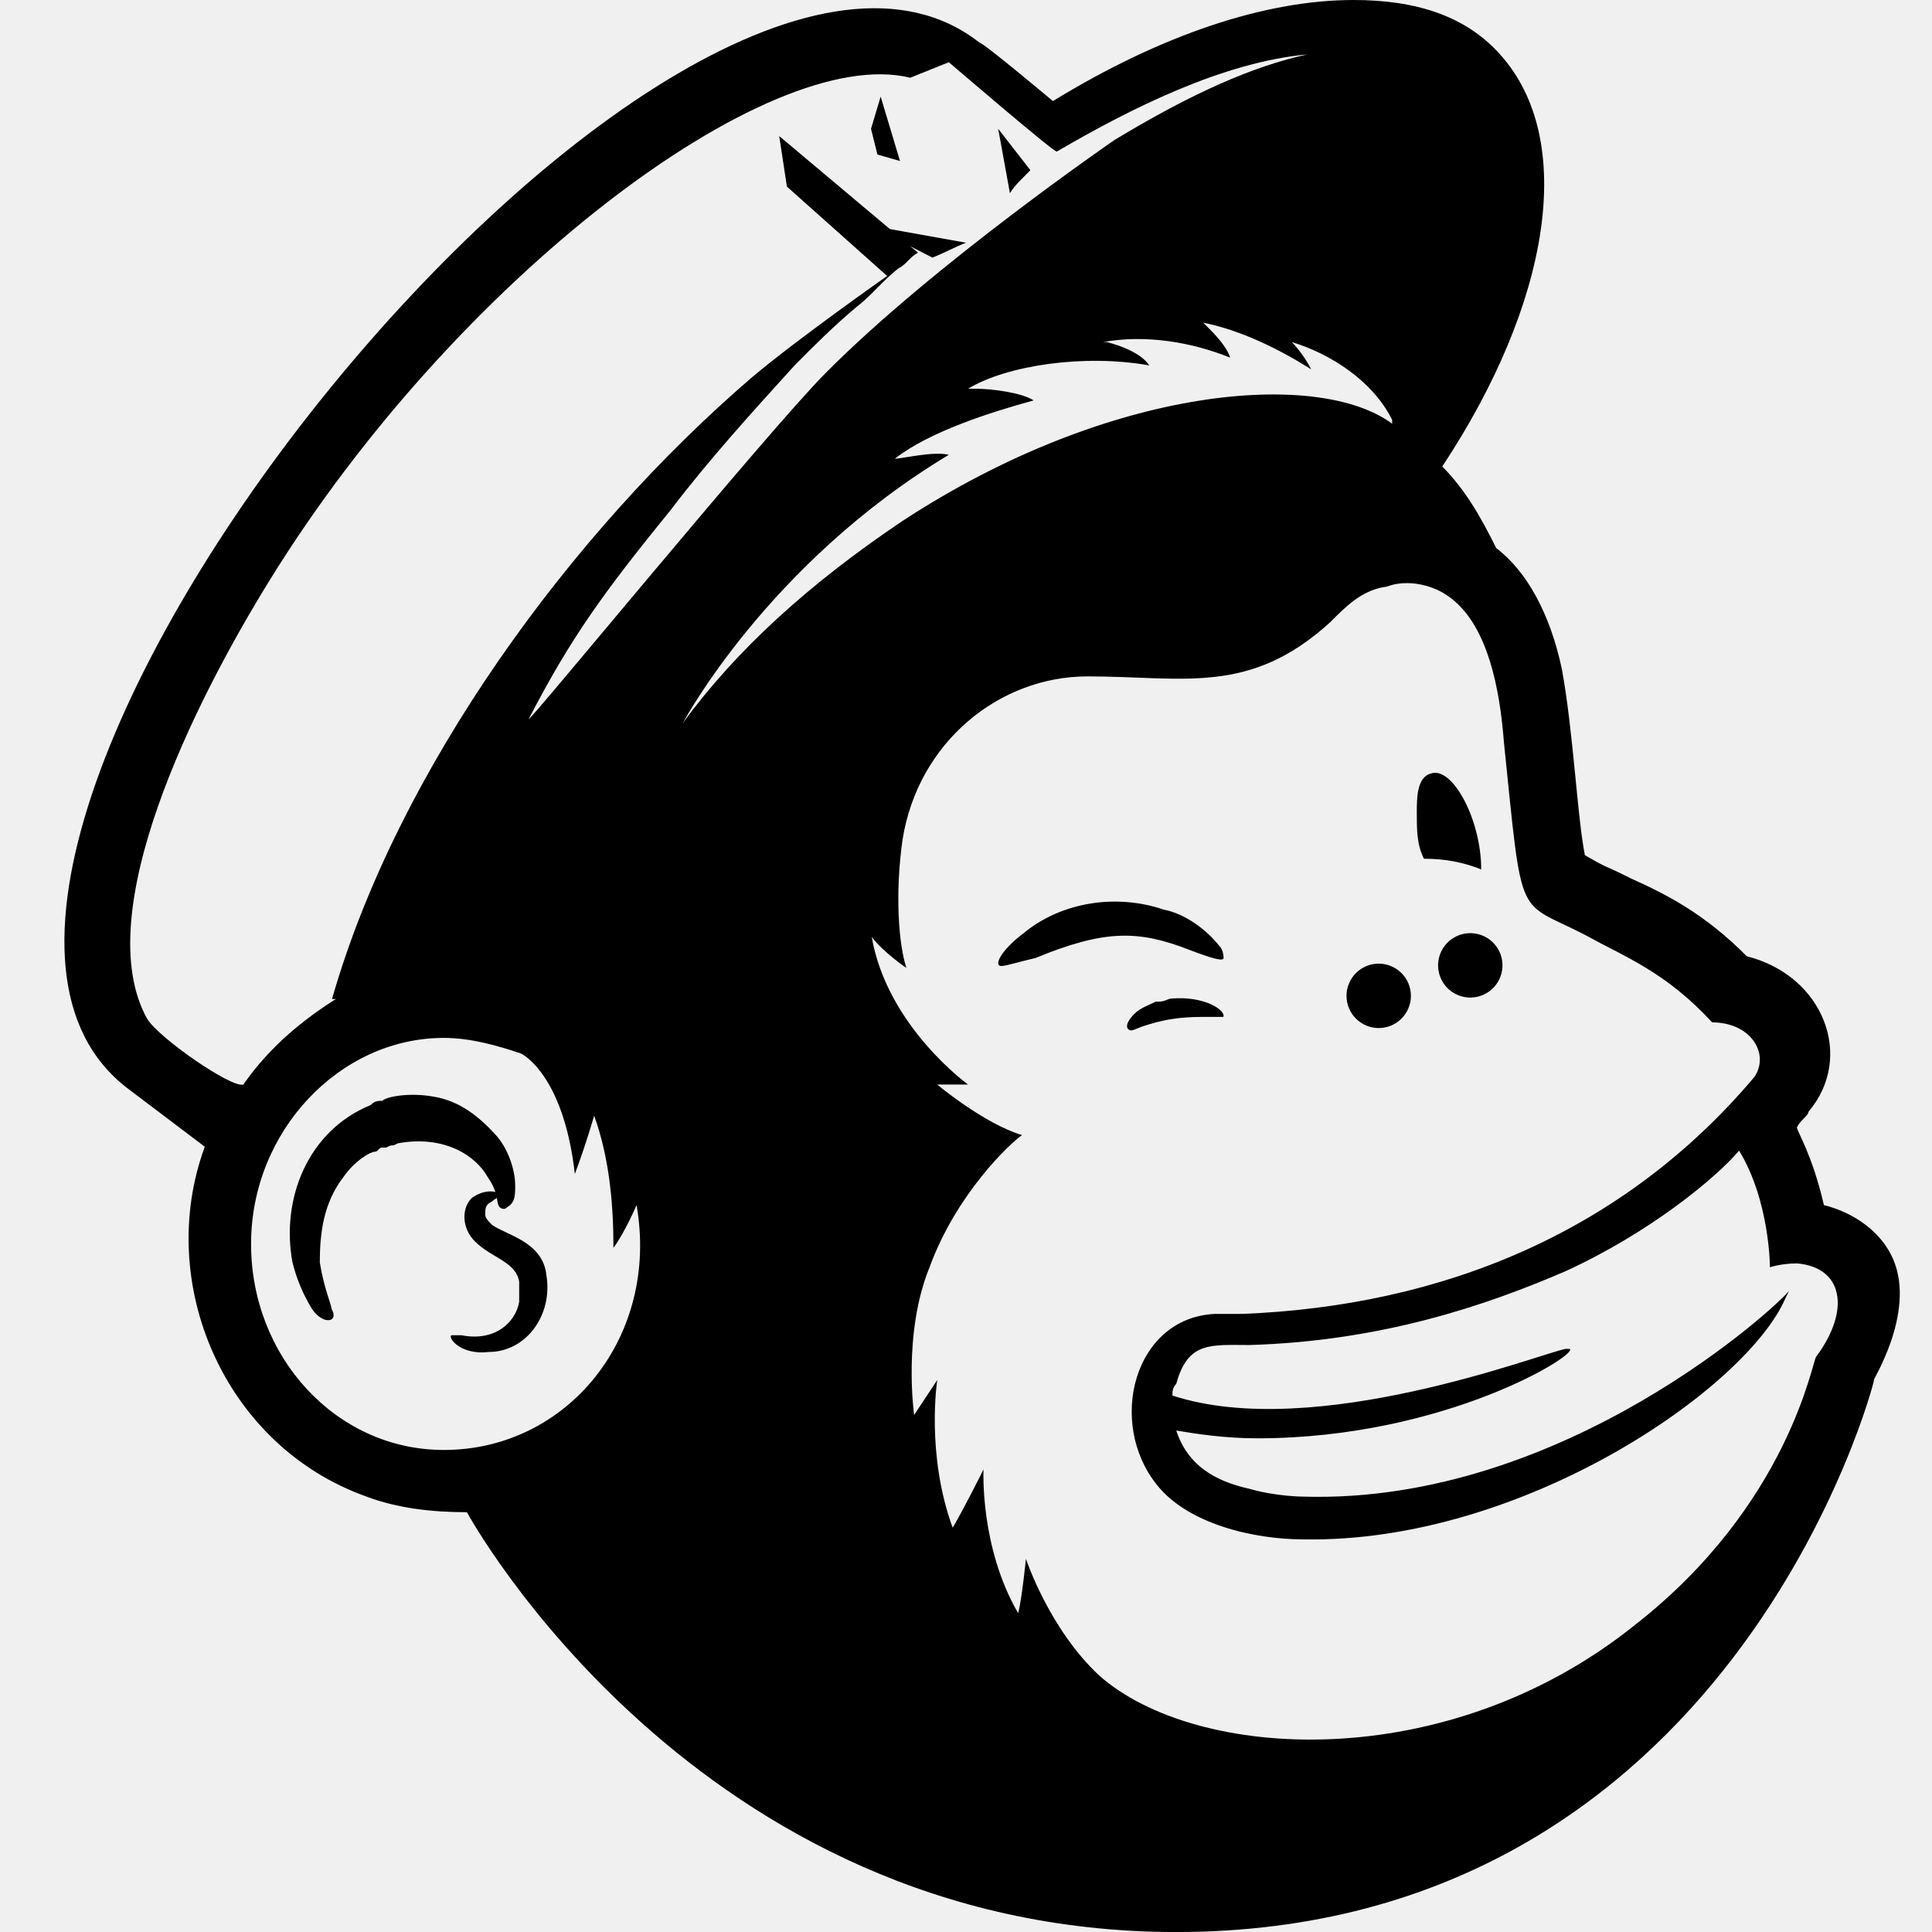
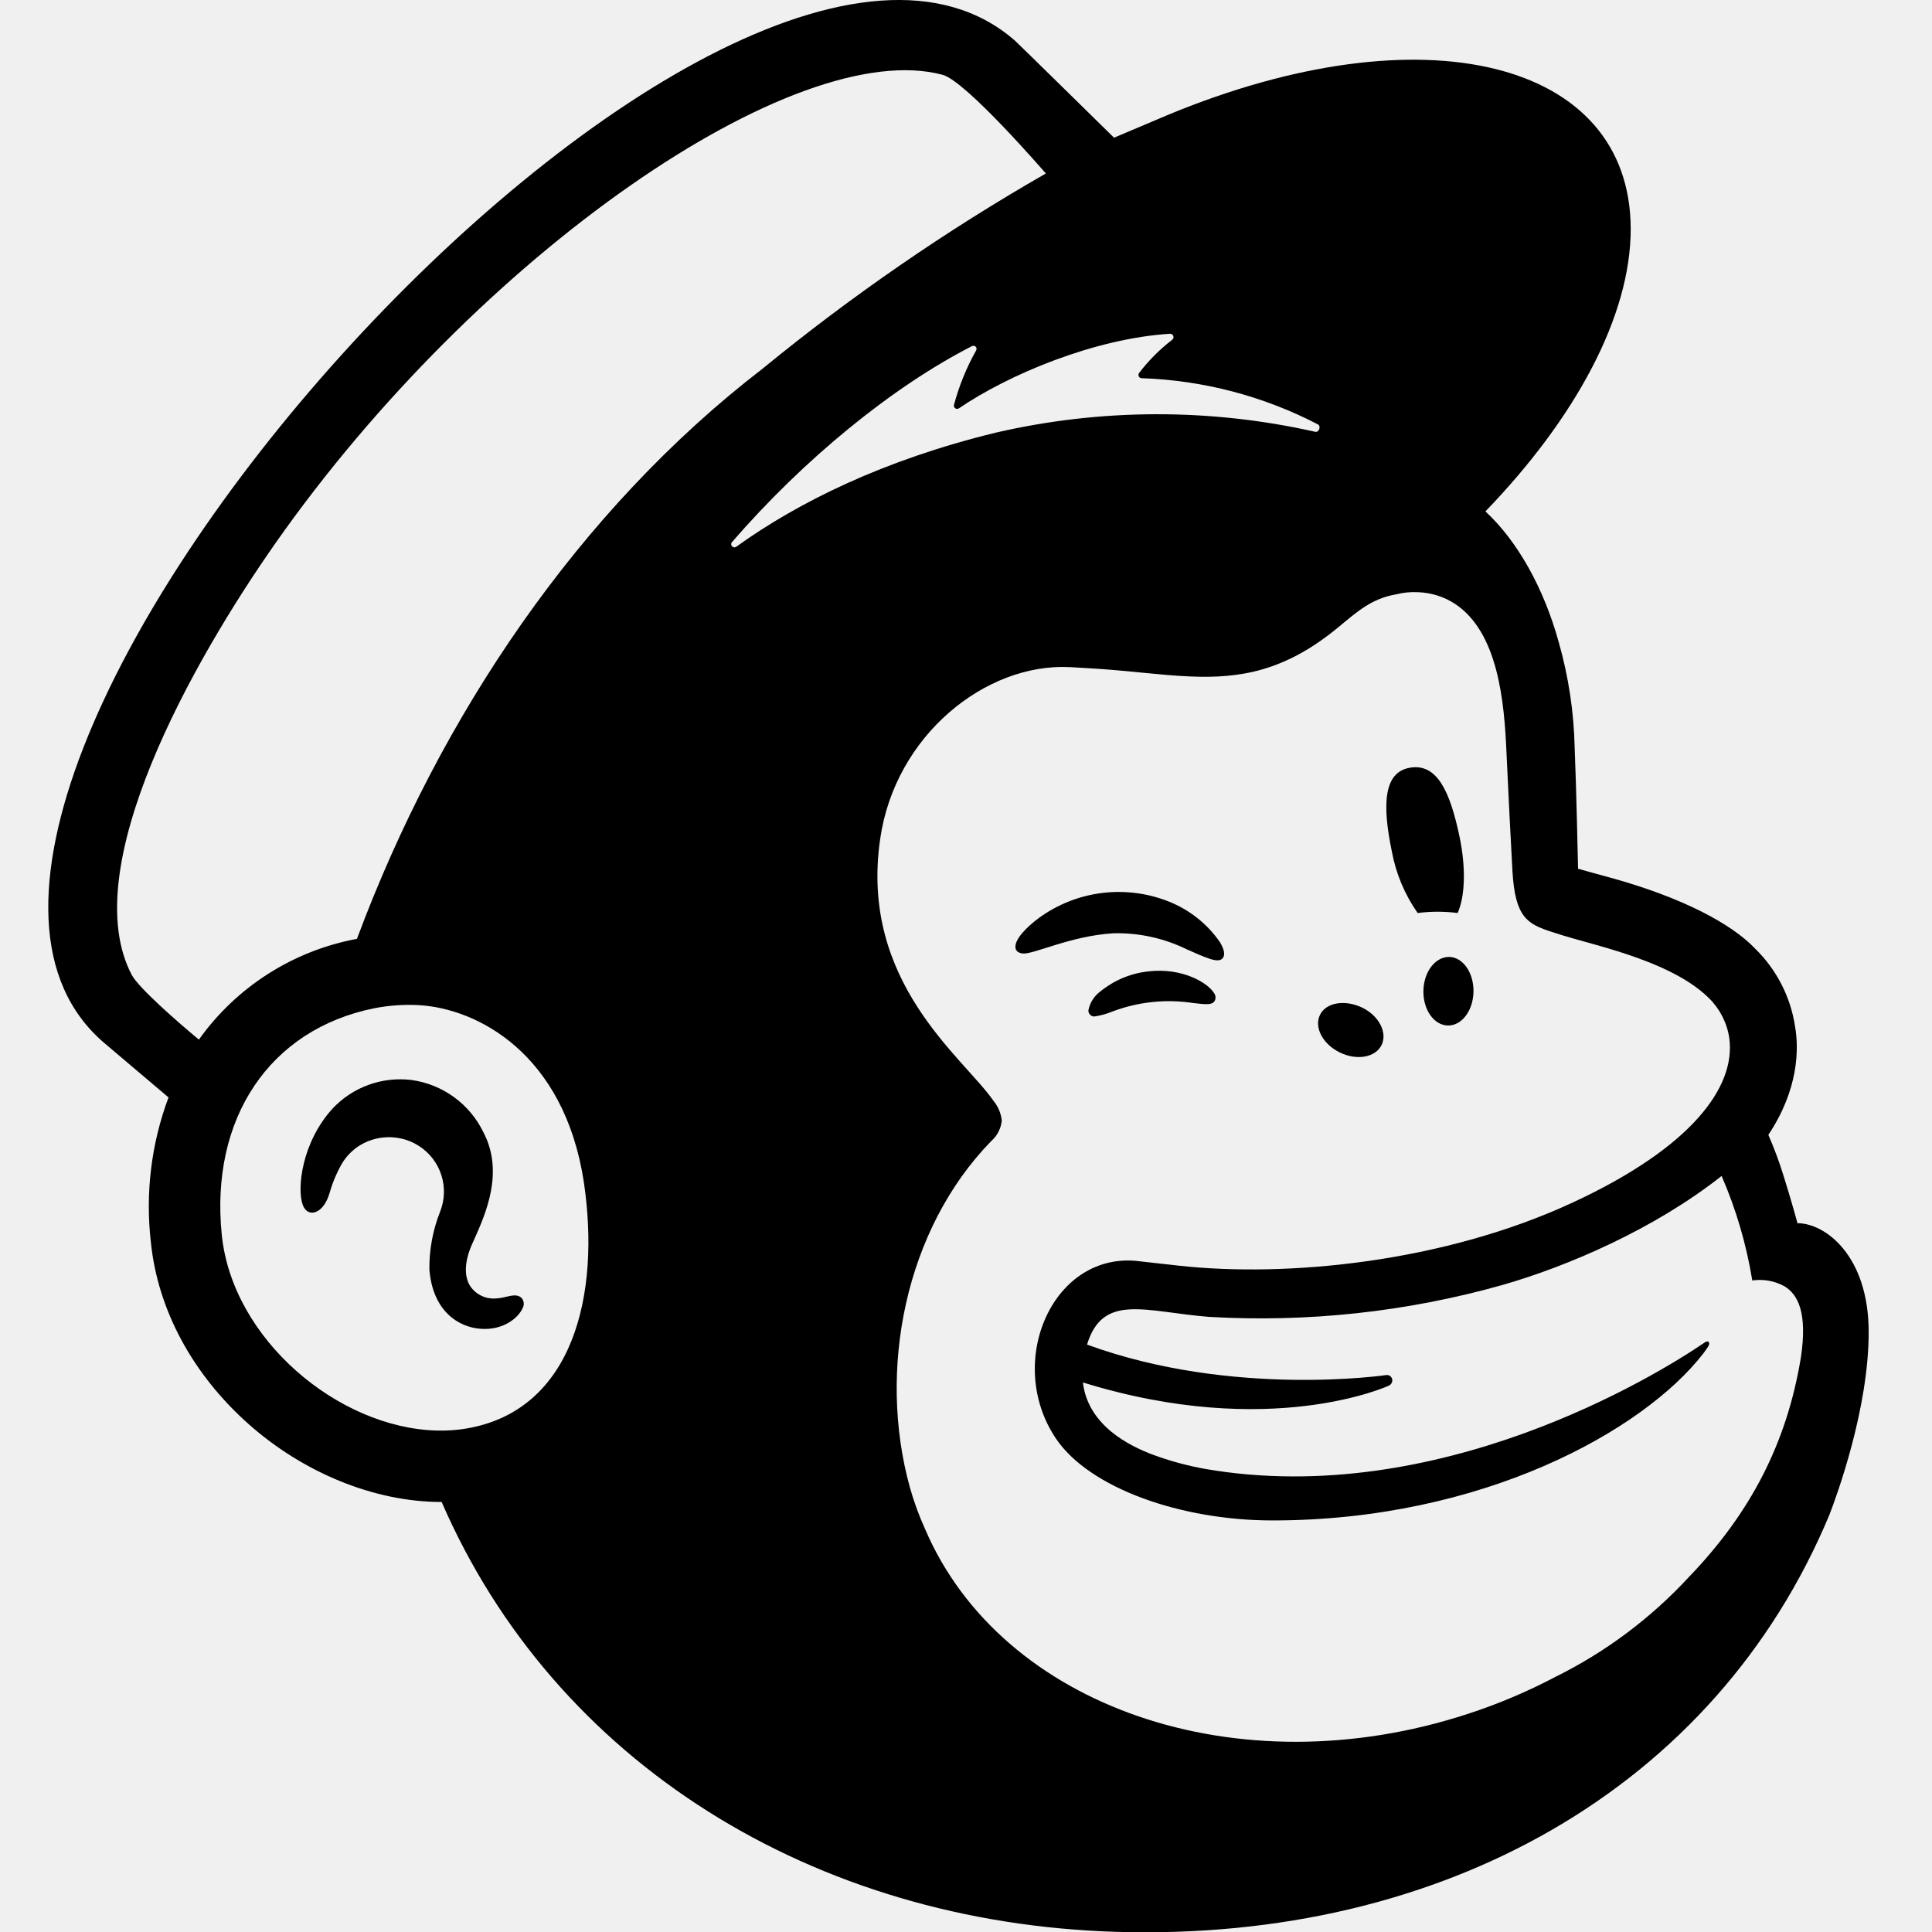
- <svg xmlns="http://www.w3.org/2000/svg" width="60" height="60">
-   <g transform="translate(2)">
-     <path d="M56.798 39.115c-.36-.845-1.197-1.449-2.155-1.69-.36-1.57-.838-2.294-.838-2.415.12-.241.359-.362.359-.483 1.437-1.69.479-4.225-1.915-4.829-1.317-1.328-2.515-1.931-3.592-2.414-.958-.483-.599-.242-1.437-.725-.24-1.207-.359-3.863-.718-5.794-.36-1.69-1.078-3.019-2.035-3.743-.48-.966-.958-1.81-1.676-2.535 3.352-5.07 4.19-10.14 1.795-12.797C43.51.483 41.953 0 40.037 0c-2.754 0-5.986 1.087-9.338 3.139 0 0-2.155-1.811-2.275-1.811C19.086-6.036-7.373 26.68 1.966 33.803l2.394 1.81c-1.556 4.227.6 9.297 5.028 10.867.958.362 2.036.483 3.113.483 0 0 7.064 13.038 22.029 13.038C51.77 60 56.2 42.978 56.2 42.857c-.12.12 1.316-2.052.598-3.742M2.564 31.63C.77 28.37 4.001 21.85 6.395 17.988 12.142 8.692 21.84 1.328 26.27 2.414l1.197-.482s3.233 2.776 3.352 2.776C33.093 3.38 35.966 1.932 38.6 1.69c-1.676.362-3.591 1.207-5.986 2.656 0 0-5.627 3.863-8.979 7.244-1.796 1.81-9.218 10.865-9.218 10.744 1.317-2.535 2.274-3.863 4.43-6.52 1.197-1.569 2.514-3.017 3.83-4.466.599-.604 1.198-1.207 1.916-1.81.479-.363.838-.846 1.317-1.208.24-.12.36-.362.599-.483l-4.31-3.622.239 1.57 3.113 2.776s-2.754 1.932-4.19 3.14c-5.627 4.828-11.015 12.192-13.05 19.315h.12c-.958.604-2.036 1.449-2.874 2.656-.359.12-2.634-1.449-2.993-2.052m9.219 13.4c-3.352 0-5.986-2.897-5.986-6.398s2.753-6.399 5.986-6.399c.838 0 1.676.242 2.394.483 0 0 1.317.604 1.676 3.743.36-.966.599-1.811.599-1.811.479 1.328.599 2.777.599 4.105.359-.483.718-1.328.718-1.328.718 4.104-2.155 7.605-5.986 7.605m7.423-22.575s2.633-4.95 8.26-8.33c-.479-.121-1.436.12-1.676.12 1.078-.845 2.993-1.448 4.31-1.81-.359-.242-1.317-.363-1.796-.363h-.24c1.198-.724 3.593-1.086 5.628-.724-.24-.362-.838-.604-1.317-.724h-.24.12c1.317-.242 2.754 0 3.95.483-.119-.363-.478-.725-.717-.966l-.12-.12c1.197.24 2.394.844 3.352 1.448a3.7 3.7 0 0 0-.599-.845c1.198.362 2.515 1.207 3.113 2.414v.121c-2.275-1.69-8.74-1.207-15.204 3.018-2.874 1.932-5.148 3.984-6.824 6.278m35.197 19.678c-.12.12-.838 4.587-5.626 8.33-5.867 4.708-13.649 4.225-16.642 1.57-1.556-1.45-2.274-3.623-2.274-3.623s-.12 1.208-.24 1.69c-1.197-2.052-1.077-4.466-1.077-4.466s-.599 1.207-.958 1.81c-.838-2.293-.479-4.587-.479-4.587l-.718 1.087s-.36-2.536.479-4.588c.838-2.294 2.514-3.863 2.873-4.104-1.197-.363-2.634-1.57-2.634-1.57h.958s-2.514-1.81-2.993-4.587c.359.482 1.077.965 1.077.965-.24-.724-.359-2.293-.12-3.984.48-3.018 2.994-5.07 5.747-5.07 2.993 0 5.029.604 7.543-1.69.479-.483.957-.966 1.676-1.087.12 0 .24-.12.718-.12.36 0 .838.12 1.197.362 1.317.845 1.676 3.018 1.796 4.587.599 5.795.36 4.83 2.634 6.037 1.077.603 2.394 1.086 3.831 2.656 1.197 0 1.796.965 1.317 1.69-4.07 4.829-9.697 7.122-15.923 7.364h-.838c-2.514.12-3.352 3.38-1.796 5.312.958 1.207 2.993 1.69 4.55 1.69 6.824.12 13.768-4.708 14.965-7.485l.12-.242c-.24.363-6.944 6.64-15.085 6.399 0 0-.838 0-1.676-.242-1.078-.241-1.916-.724-2.275-1.81.718.12 1.556.241 2.514.241 5.866 0 10.057-2.656 9.697-2.777h-.12c-.718.121-7.781 2.898-12.21 1.449 0-.12 0-.241.119-.362.359-1.328 1.077-1.207 2.275-1.207 4.07-.121 7.302-1.208 9.817-2.294 2.633-1.207 4.669-2.898 5.387-3.743.958 1.57.958 3.622.958 3.622s.359-.12.838-.12c1.437.12 1.676 1.448.598 2.897" />
-     <path d="m25.25 4.8.7.2-.6-2-.3 1zm4.75.486L29 4l.364 2c.181-.286.363-.429.636-.714m12.222 21.383c.667 0 1.222.11 1.778.331 0-1.545-.889-3.2-1.556-2.98-.444.11-.444.773-.444 1.214 0 .552 0 .993.222 1.435M28 7.538 25 7l1.957 1c.39-.154.652-.308 1.043-.462M34.939 29.5c.663.25 1.061.375 1.061.25 0 0 0-.25-.133-.375-.398-.5-1.06-1-1.724-1.125-1.46-.5-3.184-.25-4.378.75-.663.5-.929 1-.663 1 .132 0 .53-.125 1.061-.25 2.123-.875 3.184-.875 4.776-.25m.576 2.081h.476c.095-.19-.572-.663-1.62-.569-.095 0-.19.095-.38.095h-.096c-.19.095-.477.19-.667.38s-.286.379-.19.474.19 0 .476-.095c.857-.285 1.429-.285 2-.285zM13.15 36.562c.365.527.243.791.365.923 0 0 .12.132.242 0 .243-.132.243-.396.243-.66 0-.527-.243-1.187-.607-1.583-.485-.528-1.092-1.055-1.942-1.187-.728-.132-1.456 0-1.577.132-.122 0-.243 0-.364.132-1.942.791-2.792 2.902-2.428 4.882a5.1 5.1 0 0 0 .607 1.45c.364.529.85.397.607 0 0-.131-.243-.659-.364-1.45 0-.924.121-1.848.728-2.64.364-.527.85-.791.97-.791.122 0 .122-.132.244-.132h.121c.243-.132.121 0 .364-.132 1.456-.264 2.427.396 2.791 1.056" />
-     <path d="M13.28 38.039c-.104-.104-.21-.208-.21-.312 0-.208 0-.311.21-.415.106-.104.212-.104.212-.208s-.422-.208-.844.104c-.316.311-.316.935.106 1.35.527.52 1.265.624 1.37 1.247v.623c-.105.623-.738 1.247-1.792 1.039h-.316c-.105.104.316.623 1.16.52 1.16 0 2.002-1.143 1.792-2.39-.106-1.039-1.265-1.247-1.687-1.558z" />
-     <circle cx="43.66" cy="29.981" r="1" transform="rotate(-81.136 43.66 29.98)" />
-     <circle cx="40.817" cy="30.927" r="1" transform="rotate(-61.277 40.817 30.927)" />
+ <svg xmlns="http://www.w3.org/2000/svg" width="40" height="40" viewBox="0 0 40 40" fill="none">
+   <g clip-path="url(#clip0_1042_6051)">
+     <path d="M29.351 18.903C29.625 18.867 29.904 18.867 30.179 18.903C30.332 18.561 30.353 17.974 30.22 17.332C30.021 16.38 29.752 15.802 29.195 15.894C28.637 15.985 28.619 16.674 28.816 17.626C28.901 18.085 29.083 18.521 29.351 18.903Z" fill="black" />
+     <path d="M24.571 19.655C24.969 19.83 25.212 19.946 25.309 19.845C25.37 19.781 25.352 19.662 25.257 19.506C25.001 19.136 24.643 18.849 24.228 18.677C23.785 18.495 23.302 18.43 22.826 18.487C22.351 18.544 21.897 18.723 21.51 19.005C21.244 19.201 20.991 19.464 21.026 19.634C21.038 19.688 21.078 19.727 21.172 19.741C21.392 19.766 22.159 19.378 23.042 19.323C23.571 19.308 24.096 19.422 24.571 19.655Z" fill="black" />
+     <path d="M23.773 20.112C23.412 20.151 23.069 20.294 22.786 20.523C22.655 20.618 22.565 20.759 22.534 20.918C22.533 20.935 22.536 20.952 22.542 20.967C22.548 20.983 22.557 20.997 22.569 21.009C22.581 21.021 22.595 21.03 22.61 21.037C22.626 21.043 22.643 21.046 22.659 21.045C22.789 21.026 22.916 20.991 23.037 20.94C23.57 20.74 24.145 20.68 24.707 20.767C24.967 20.796 25.091 20.813 25.148 20.724C25.162 20.698 25.168 20.668 25.165 20.638C25.163 20.608 25.151 20.58 25.133 20.557C25.012 20.357 24.488 20.027 23.773 20.112Z" fill="black" />
+     <path d="M27.737 21.789C28.089 21.962 28.477 21.895 28.604 21.636C28.731 21.377 28.546 21.024 28.195 20.858C27.845 20.693 27.454 20.753 27.329 21.012C27.203 21.27 27.385 21.616 27.737 21.789Z" fill="black" />
+     <path d="M30.002 19.812C29.715 19.812 29.478 20.118 29.47 20.513C29.463 20.908 29.691 21.227 29.977 21.232C30.263 21.237 30.5 20.926 30.507 20.531C30.513 20.136 30.286 19.816 30.002 19.812Z" fill="black" />
+     <path d="M10.489 26.846C10.402 26.87 10.313 26.883 10.223 26.885C10.128 26.886 10.033 26.863 9.949 26.819C9.864 26.775 9.792 26.711 9.738 26.632C9.608 26.433 9.615 26.135 9.759 25.793C9.779 25.747 9.801 25.695 9.827 25.64C10.056 25.126 10.439 24.263 10.009 23.444C9.869 23.154 9.66 22.904 9.4 22.715C9.141 22.526 8.838 22.404 8.519 22.36C8.218 22.323 7.912 22.358 7.627 22.462C7.342 22.566 7.085 22.736 6.879 22.959C6.247 23.657 6.147 24.605 6.266 24.941C6.311 25.063 6.381 25.094 6.433 25.105C6.54 25.12 6.7 25.04 6.799 24.772C6.807 24.754 6.816 24.723 6.828 24.685C6.89 24.471 6.977 24.265 7.09 24.073C7.17 23.945 7.275 23.835 7.398 23.748C7.522 23.662 7.662 23.602 7.809 23.571C7.959 23.538 8.113 23.536 8.263 23.564C8.414 23.591 8.557 23.649 8.685 23.733C8.901 23.875 9.062 24.087 9.139 24.334C9.217 24.58 9.207 24.846 9.112 25.086C8.96 25.468 8.885 25.877 8.89 26.288C8.96 27.139 9.485 27.482 9.961 27.512C10.437 27.543 10.739 27.272 10.82 27.084C10.838 27.051 10.847 27.014 10.843 26.977C10.84 26.94 10.825 26.905 10.802 26.877C10.723 26.793 10.606 26.82 10.489 26.846Z" fill="black" />
+     <path d="M37.215 25.325C37.198 25.262 37.085 24.847 36.928 24.348C36.839 24.058 36.733 23.774 36.612 23.496C37.236 22.559 37.248 21.722 37.164 21.247C37.071 20.636 36.78 20.072 36.338 19.64C35.845 19.121 34.835 18.592 33.417 18.192C33.255 18.148 32.719 18.001 32.672 17.986C32.672 17.955 32.634 16.232 32.602 15.492C32.587 14.75 32.476 14.013 32.273 13.299C31.966 12.186 31.426 11.211 30.754 10.588C32.608 8.668 33.765 6.552 33.762 4.736C33.754 1.244 29.468 0.188 24.185 2.377L23.065 2.851C23.065 2.851 21.041 0.862 21.011 0.839C14.986 -4.416 -3.851 16.521 2.172 21.605L3.489 22.721C3.132 23.676 3.007 24.701 3.123 25.714C3.264 27.113 3.984 28.453 5.155 29.491C6.267 30.475 7.727 31.097 9.144 31.097C11.487 36.496 16.841 39.81 23.12 39.997C29.854 40.196 35.508 37.037 37.877 31.36C38.031 30.96 38.689 29.167 38.689 27.581C38.689 25.995 37.789 25.325 37.215 25.325ZM9.664 29.575C9.458 29.61 9.249 29.624 9.04 29.618C7.006 29.564 4.809 27.732 4.591 25.561C4.349 23.161 5.576 21.313 7.748 20.875C8.05 20.816 8.359 20.794 8.666 20.81C9.883 20.877 11.677 21.811 12.086 24.462C12.438 26.809 11.867 29.199 9.661 29.575H9.664ZM7.39 19.438C6.07 19.683 4.896 20.431 4.118 21.524C3.681 21.162 2.87 20.453 2.728 20.185C1.565 17.977 3.997 13.682 5.696 11.256C9.896 5.264 16.474 0.729 19.52 1.55C20.014 1.691 21.653 3.592 21.653 3.592C19.589 4.775 17.627 6.127 15.787 7.634C11.983 10.561 9.112 14.82 7.39 19.438ZM15.147 11.233C16.639 9.508 18.477 8.008 20.124 7.166C20.137 7.16 20.151 7.157 20.164 7.16C20.178 7.162 20.191 7.168 20.201 7.178C20.21 7.188 20.216 7.201 20.218 7.215C20.22 7.229 20.217 7.243 20.21 7.255C20.01 7.61 19.856 7.989 19.751 8.383C19.748 8.396 19.749 8.41 19.754 8.423C19.759 8.435 19.767 8.446 19.779 8.454C19.79 8.461 19.803 8.465 19.817 8.465C19.831 8.465 19.844 8.461 19.855 8.453C20.879 7.755 22.66 7.007 24.225 6.91C24.239 6.91 24.253 6.914 24.265 6.922C24.278 6.93 24.287 6.942 24.292 6.955C24.297 6.969 24.298 6.984 24.294 6.997C24.29 7.011 24.282 7.024 24.271 7.033C24.012 7.232 23.781 7.464 23.583 7.723C23.576 7.733 23.572 7.745 23.571 7.757C23.57 7.769 23.572 7.781 23.577 7.792C23.582 7.803 23.591 7.813 23.601 7.82C23.611 7.826 23.623 7.83 23.636 7.83C24.909 7.873 26.157 8.2 27.287 8.787C27.356 8.825 27.307 8.957 27.231 8.94C25.052 8.449 22.79 8.455 20.614 8.958C18.295 9.523 16.527 10.396 15.234 11.326C15.221 11.332 15.207 11.334 15.193 11.331C15.179 11.328 15.166 11.321 15.157 11.311C15.147 11.301 15.141 11.287 15.139 11.274C15.137 11.259 15.14 11.245 15.147 11.233ZM37.284 28.113C36.991 29.886 36.238 31.328 34.972 32.645C34.182 33.501 33.242 34.205 32.197 34.721C31.616 35.027 31.009 35.283 30.384 35.486C25.613 37.044 20.727 35.333 19.154 31.66C19.026 31.379 18.92 31.088 18.837 30.791C18.167 28.366 18.736 25.458 20.521 23.626C20.646 23.517 20.725 23.364 20.741 23.199C20.725 23.05 20.665 22.909 20.57 22.793C19.947 21.89 17.79 20.344 18.223 17.37C18.529 15.228 20.406 13.723 22.151 13.812L22.593 13.838C23.349 13.882 24.011 13.979 24.632 14.005C25.674 14.051 26.612 13.899 27.722 12.975C28.096 12.668 28.395 12.392 28.904 12.306C29.053 12.267 29.208 12.252 29.363 12.261C29.636 12.271 29.9 12.355 30.128 12.505C31.019 13.097 31.145 14.531 31.19 15.58C31.216 16.178 31.29 17.628 31.314 18.044C31.371 18.994 31.62 19.129 32.127 19.294C32.412 19.389 32.675 19.458 33.064 19.568C34.242 19.899 34.94 20.234 35.381 20.664C35.608 20.887 35.757 21.179 35.803 21.494C35.941 22.507 35.017 23.758 32.566 24.895C29.888 26.139 26.639 26.453 24.395 26.203L23.608 26.115C21.811 25.873 20.787 28.193 21.865 29.788C22.559 30.812 24.451 31.479 26.345 31.479C30.684 31.479 34.02 29.627 35.262 28.026C35.298 27.979 35.301 27.973 35.361 27.886C35.421 27.798 35.372 27.742 35.295 27.794C34.282 28.488 29.778 31.242 24.961 30.414C24.579 30.346 24.205 30.244 23.842 30.108C23.417 29.943 22.529 29.534 22.42 28.622C26.308 29.825 28.755 28.688 28.755 28.688C28.778 28.677 28.797 28.66 28.809 28.639C28.822 28.617 28.828 28.593 28.826 28.568C28.824 28.553 28.82 28.539 28.813 28.526C28.805 28.513 28.796 28.502 28.784 28.492C28.773 28.483 28.76 28.476 28.745 28.472C28.731 28.468 28.716 28.467 28.702 28.469C28.702 28.469 25.515 28.94 22.506 27.838C22.833 26.767 23.706 27.157 25.024 27.264C27.072 27.384 29.125 27.162 31.1 26.606C32.464 26.216 34.255 25.444 35.644 24.347C35.945 25.039 36.158 25.766 36.279 26.511C36.509 26.477 36.744 26.519 36.947 26.632C37.218 26.799 37.428 27.165 37.284 28.113Z" fill="black" />
  </g>
+   <defs>
+     <clipPath id="clip0_1042_6051">
+       <rect width="37.689" height="40" fill="white" transform="translate(1)" />
+     </clipPath>
+   </defs>
</svg>
